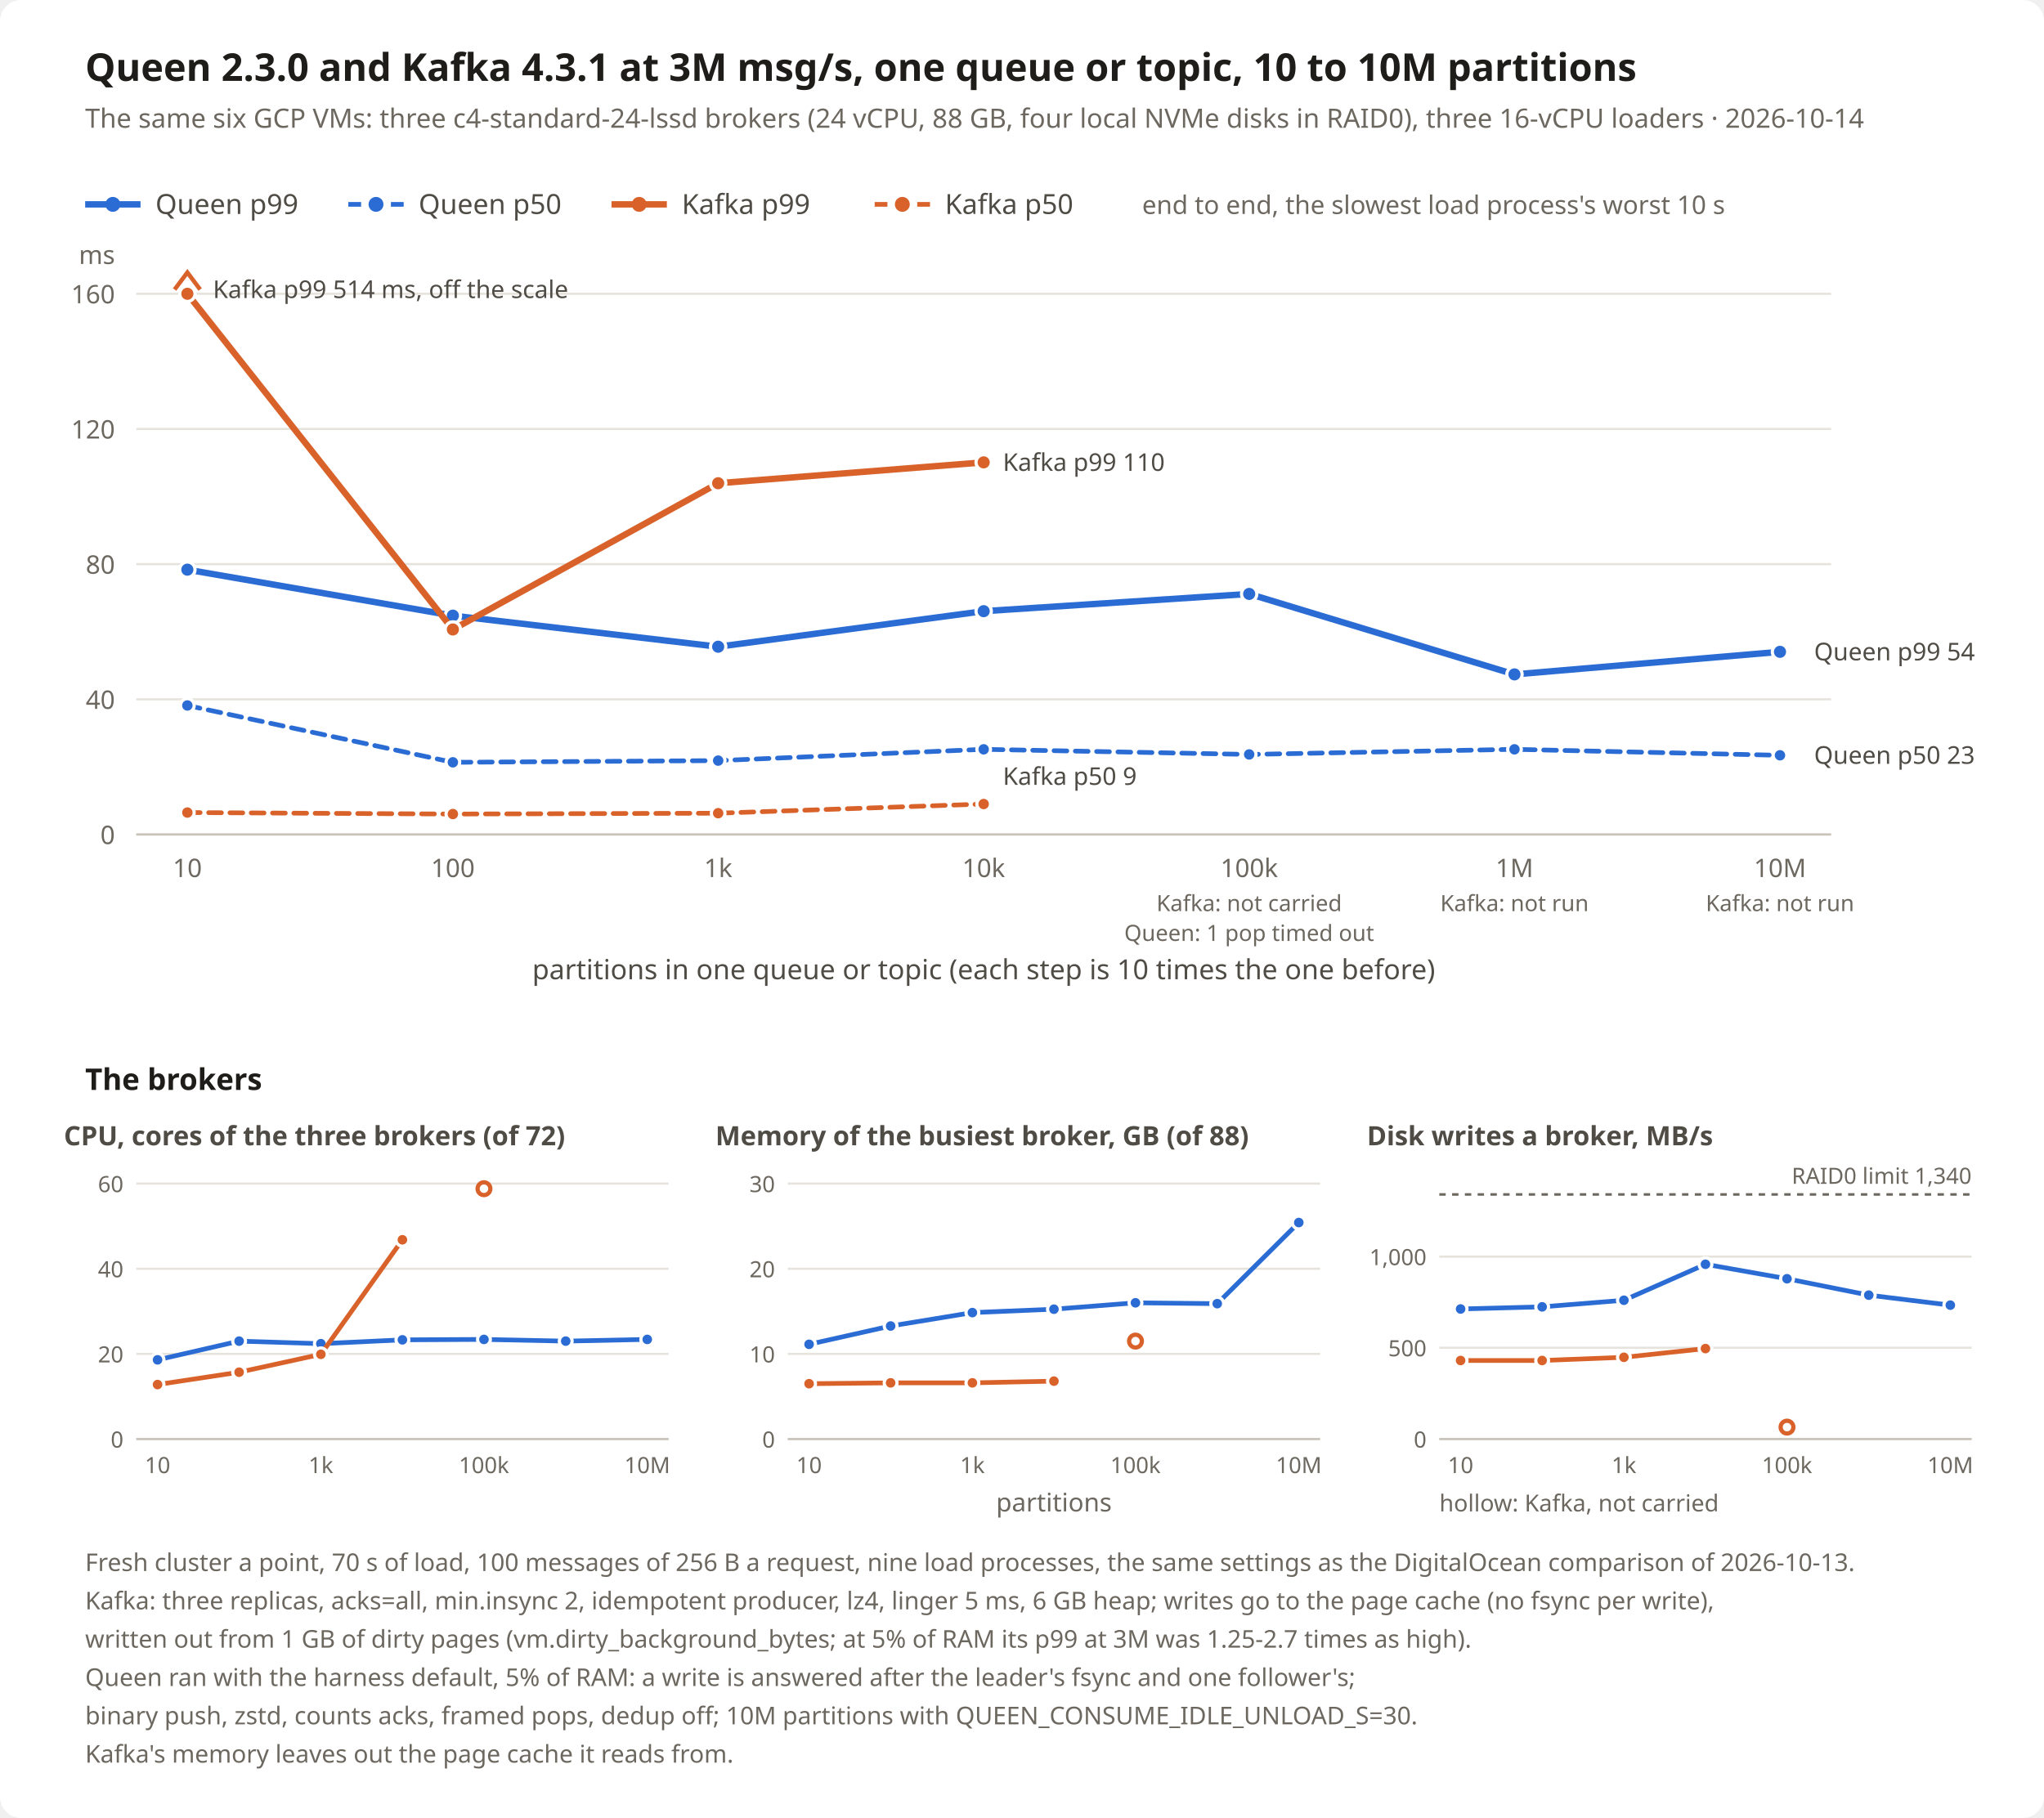
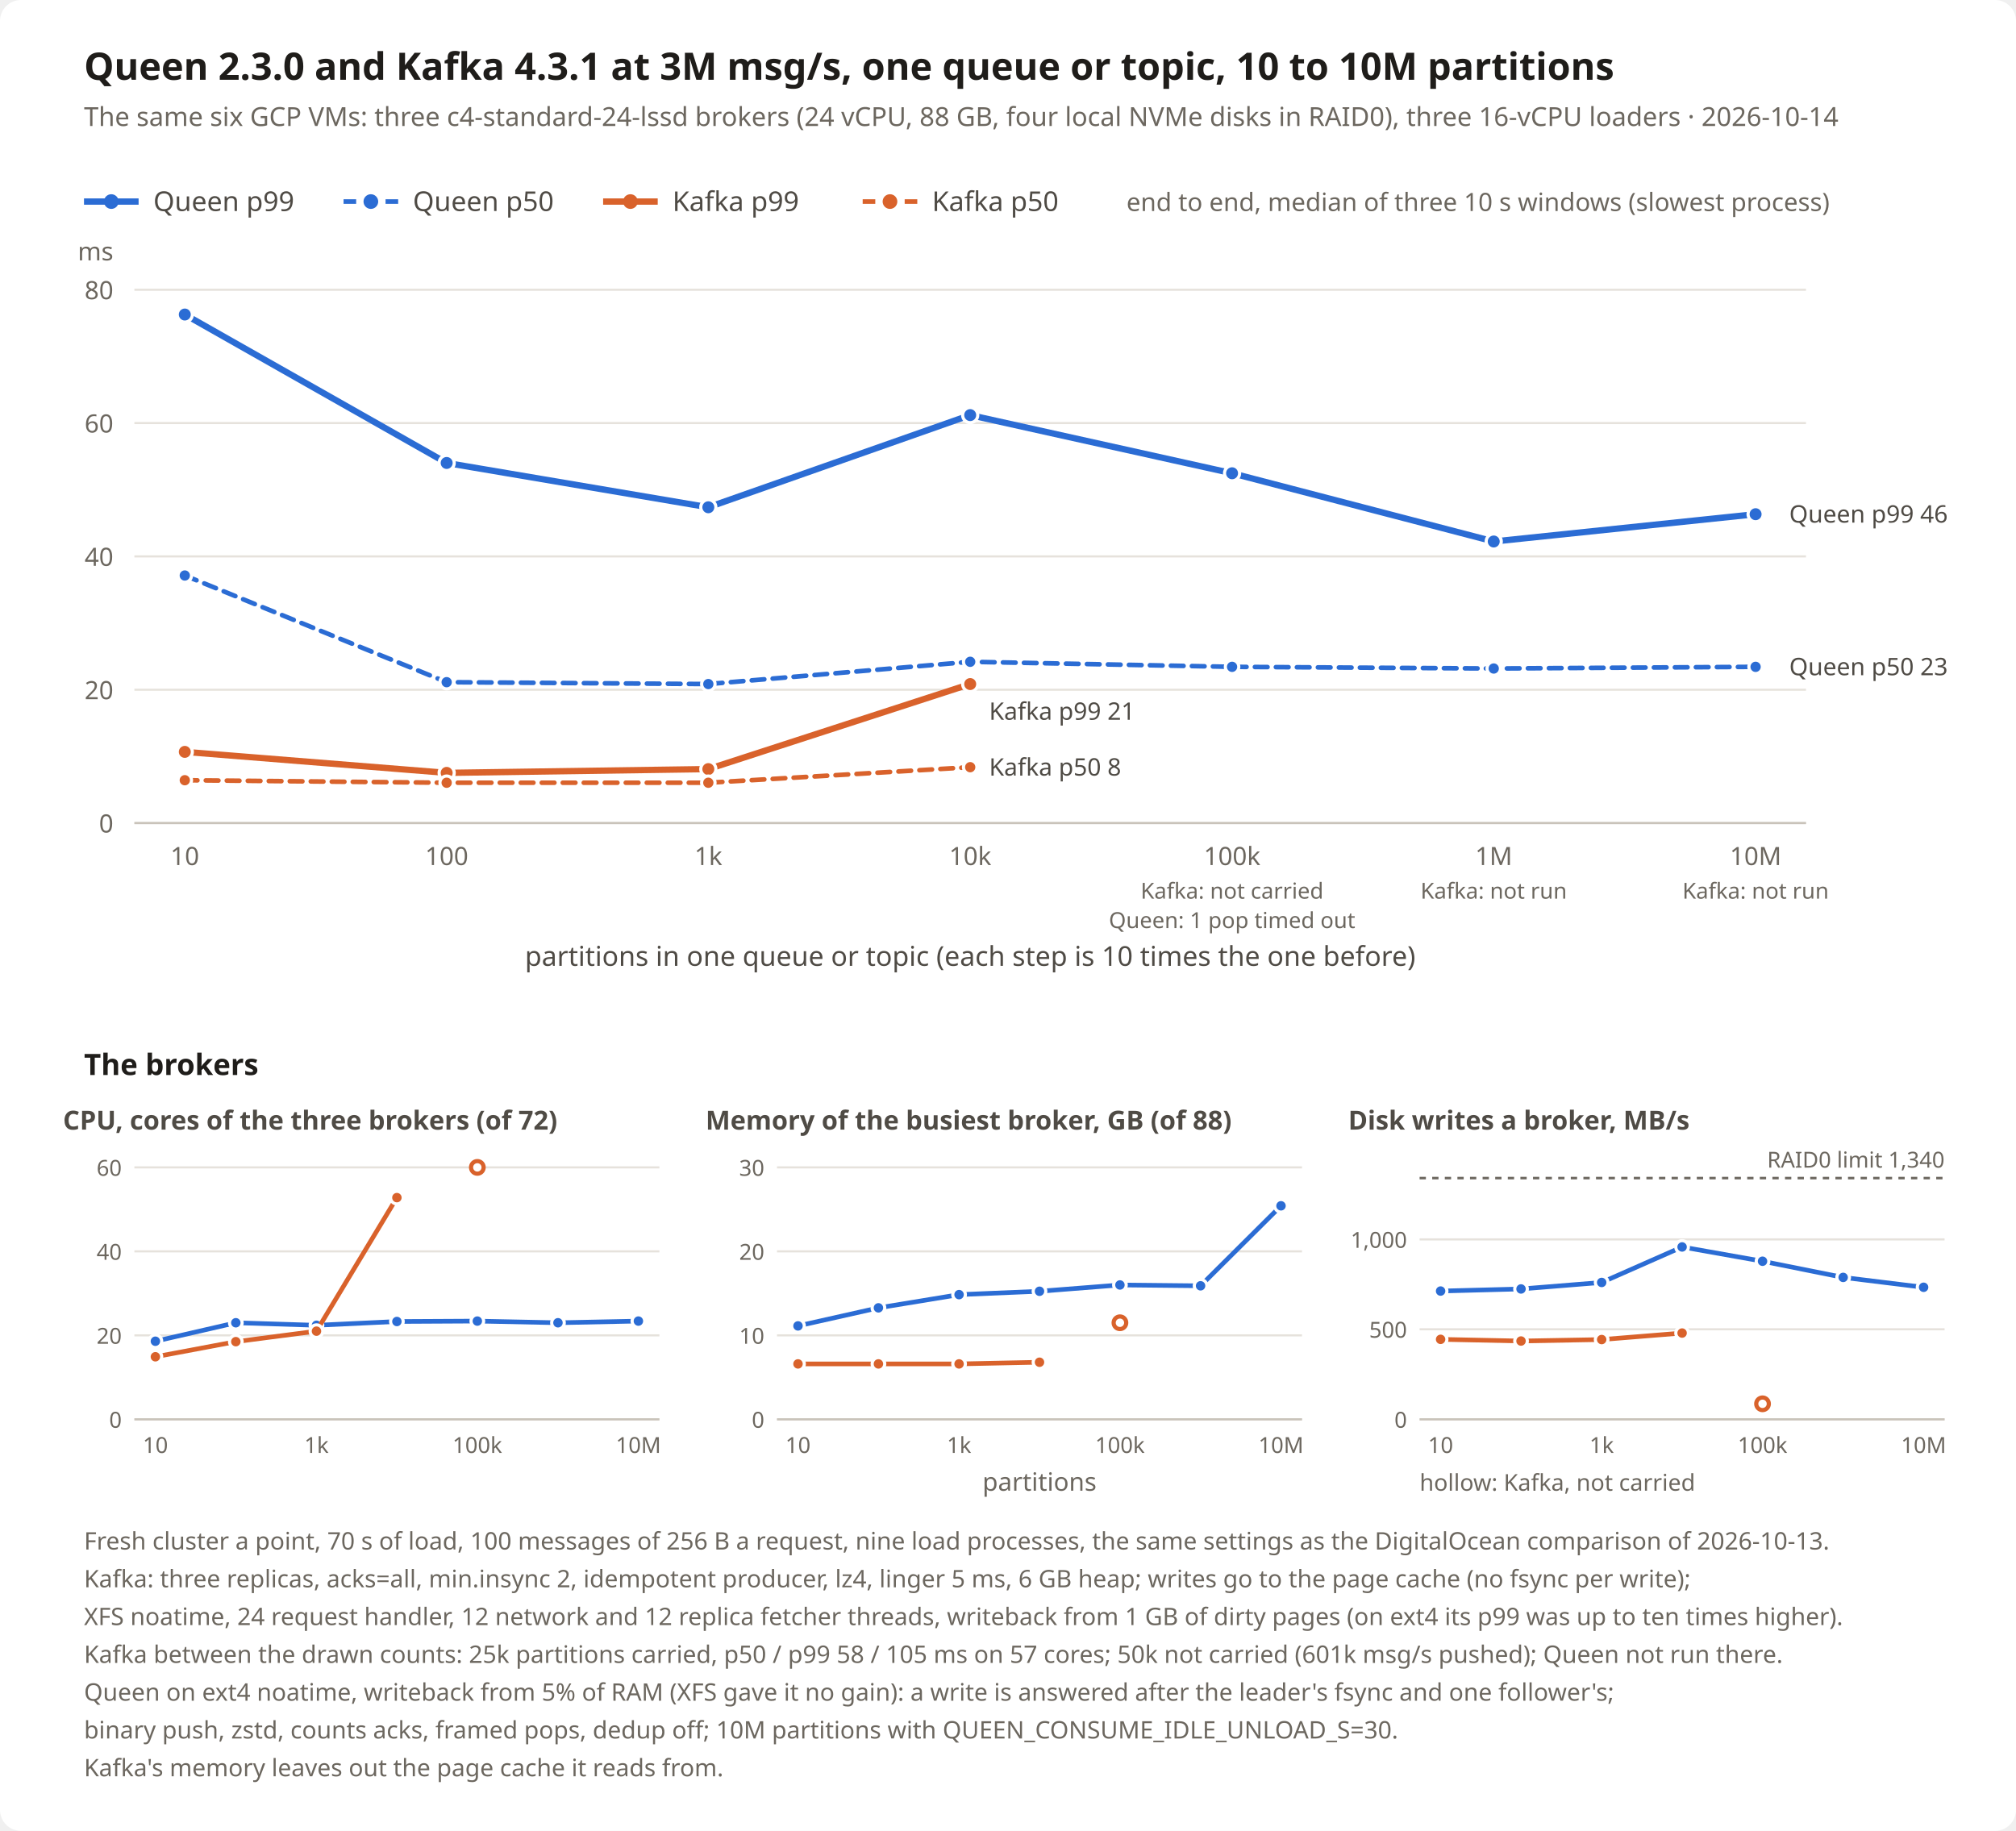
- <svg xmlns="http://www.w3.org/2000/svg" viewBox="0 0 960 854" width="960" height="854" role="img" aria-label="Queen and Kafka at 3 million messages a second from 10 to 10 million partitions: end to end latency, broker CPU, memory and disk writes">
+ <svg xmlns="http://www.w3.org/2000/svg" viewBox="0 0 960 872" width="960" height="872" role="img" aria-label="Queen and Kafka at 3 million messages a second from 10 to 10 million partitions: end to end latency, broker CPU, memory and disk writes">
  <style>text{font-family:-apple-system,BlinkMacSystemFont,'Segoe UI','Noto Sans',Helvetica,Arial,sans-serif;font-variant-numeric:tabular-nums}</style>
-   <rect width="960" height="854" rx="10" fill="#ffffff" />
+   <rect width="960" height="872" rx="10" fill="#ffffff" />
  <text x="40.0" y="38.0" font-size="18" font-weight="600" fill="#1f1d1a" text-anchor="start">Queen 2.3.0 and Kafka 4.3.1 at 3M msg/s, one queue or topic, 10 to 10M partitions</text>
  <text x="40.0" y="60.0" font-size="12.5" font-weight="400" fill="#6c675f" text-anchor="start">The same six GCP VMs: three c4-standard-24-lssd brokers (24 vCPU, 88 GB, four local NVMe disks in RAID0), three 16-vCPU loaders · 2026-10-14</text>
  <line x1="40" y1="96" x2="66" y2="96" stroke="#2b6cd4" stroke-width="3.0" />
  <circle cx="53" cy="96" r="3.5" fill="#2b6cd4" />
  <text x="73.0" y="100.5" font-size="13" font-weight="400" fill="#4f4b45" text-anchor="start">Queen p99</text>
  <line x1="163.6" y1="96" x2="189.6" y2="96" stroke="#2b6cd4" stroke-width="2.2" stroke-dasharray="6 4" />
  <circle cx="176.6" cy="96" r="3.5" fill="#2b6cd4" />
  <text x="196.6" y="100.5" font-size="13" font-weight="400" fill="#4f4b45" text-anchor="start">Queen p50</text>
  <line x1="287.2" y1="96" x2="313.2" y2="96" stroke="#d9622b" stroke-width="3.0" />
  <circle cx="300.2" cy="96" r="3.5" fill="#d9622b" />
  <text x="320.2" y="100.5" font-size="13" font-weight="400" fill="#4f4b45" text-anchor="start">Kafka p99</text>
  <line x1="410.8" y1="96" x2="436.8" y2="96" stroke="#d9622b" stroke-width="2.2" stroke-dasharray="6 4" />
  <circle cx="423.8" cy="96" r="3.5" fill="#d9622b" />
  <text x="443.8" y="100.5" font-size="13" font-weight="400" fill="#4f4b45" text-anchor="start">Kafka p50</text>
-   <text x="536.4" y="100.5" font-size="12" font-weight="400" fill="#6c675f" text-anchor="start">end to end, the slowest load process's worst 10 s</text>
+   <text x="536.4" y="100.5" font-size="12" font-weight="400" fill="#6c675f" text-anchor="start">end to end, median of three 10 s windows (slowest process)</text>
  <line x1="64" y1="392.0" x2="860" y2="392.0" stroke="#e6e2dc" stroke-width="1" />
  <text x="54.0" y="396.5" font-size="12" font-weight="400" fill="#6c675f" text-anchor="end">0</text>
  <line x1="64" y1="328.5" x2="860" y2="328.5" stroke="#e6e2dc" stroke-width="1" />
-   <text x="54.0" y="333.0" font-size="12" font-weight="400" fill="#6c675f" text-anchor="end">40</text>
+   <text x="54.0" y="333.0" font-size="12" font-weight="400" fill="#6c675f" text-anchor="end">20</text>
  <line x1="64" y1="265.0" x2="860" y2="265.0" stroke="#e6e2dc" stroke-width="1" />
-   <text x="54.0" y="269.5" font-size="12" font-weight="400" fill="#6c675f" text-anchor="end">80</text>
+   <text x="54.0" y="269.5" font-size="12" font-weight="400" fill="#6c675f" text-anchor="end">40</text>
  <line x1="64" y1="201.5" x2="860" y2="201.5" stroke="#e6e2dc" stroke-width="1" />
-   <text x="54.0" y="206.0" font-size="12" font-weight="400" fill="#6c675f" text-anchor="end">120</text>
+   <text x="54.0" y="206.0" font-size="12" font-weight="400" fill="#6c675f" text-anchor="end">60</text>
  <line x1="64" y1="138.0" x2="860" y2="138.0" stroke="#e6e2dc" stroke-width="1" />
-   <text x="54.0" y="142.5" font-size="12" font-weight="400" fill="#6c675f" text-anchor="end">160</text>
+   <text x="54.0" y="142.5" font-size="12" font-weight="400" fill="#6c675f" text-anchor="end">80</text>
  <text x="54.0" y="124.0" font-size="12" font-weight="400" fill="#6c675f" text-anchor="end">ms</text>
  <line x1="64" y1="392" x2="860" y2="392" stroke="#c9c3ba" stroke-width="1" />
  <text x="88.0" y="412.0" font-size="12" font-weight="400" fill="#6c675f" text-anchor="middle">10</text>
  <text x="212.7" y="412.0" font-size="12" font-weight="400" fill="#6c675f" text-anchor="middle">100</text>
  <text x="337.3" y="412.0" font-size="12" font-weight="400" fill="#6c675f" text-anchor="middle">1k</text>
  <text x="462.0" y="412.0" font-size="12" font-weight="400" fill="#6c675f" text-anchor="middle">10k</text>
  <text x="586.7" y="412.0" font-size="12" font-weight="400" fill="#6c675f" text-anchor="middle">100k</text>
  <text x="586.7" y="428.0" font-size="10.5" font-weight="400" fill="#6c675f" text-anchor="middle">Kafka: not carried</text>
  <text x="586.7" y="442.0" font-size="10.5" font-weight="400" fill="#6c675f" text-anchor="middle">Queen: 1 pop timed out</text>
  <text x="711.3" y="412.0" font-size="12" font-weight="400" fill="#6c675f" text-anchor="middle">1M</text>
  <text x="711.3" y="428.0" font-size="10.5" font-weight="400" fill="#6c675f" text-anchor="middle">Kafka: not run</text>
  <text x="836.0" y="412.0" font-size="12" font-weight="400" fill="#6c675f" text-anchor="middle">10M</text>
  <text x="836.0" y="428.0" font-size="10.5" font-weight="400" fill="#6c675f" text-anchor="middle">Kafka: not run</text>
  <text x="462.0" y="460.0" font-size="13" font-weight="400" fill="#4f4b45" text-anchor="middle">partitions in one queue or topic (each step is 10 times the one before)</text>
-   <path d="M88.0,267.6 L212.7,289.2 L337.3,303.8 L462.0,287.1 L586.7,279.0 L711.3,316.8 L836.0,306.2" fill="none" stroke="#2b6cd4" stroke-width="3.0" stroke-linejoin="round" stroke-linecap="round" />
-   <g>
-     <circle cx="88.0" cy="267.6" r="12" fill="transparent" />
-     <circle cx="88.0" cy="267.6" r="3.6" fill="#2b6cd4" stroke="#ffffff" stroke-width="1.5" />
-   </g>
-   <g>
-     <circle cx="212.7" cy="289.2" r="12" fill="transparent" />
-     <circle cx="212.7" cy="289.2" r="3.6" fill="#2b6cd4" stroke="#ffffff" stroke-width="1.5" />
-   </g>
-   <g>
-     <circle cx="337.3" cy="303.8" r="12" fill="transparent" />
-     <circle cx="337.3" cy="303.8" r="3.6" fill="#2b6cd4" stroke="#ffffff" stroke-width="1.5" />
-   </g>
-   <g>
-     <circle cx="462.0" cy="287.1" r="12" fill="transparent" />
-     <circle cx="462.0" cy="287.1" r="3.6" fill="#2b6cd4" stroke="#ffffff" stroke-width="1.5" />
-   </g>
-   <g>
-     <circle cx="586.7" cy="279.0" r="12" fill="transparent" />
-     <circle cx="586.7" cy="279.0" r="3.6" fill="#2b6cd4" stroke="#ffffff" stroke-width="1.5" />
-   </g>
-   <g>
-     <circle cx="711.3" cy="316.8" r="12" fill="transparent" />
-     <circle cx="711.3" cy="316.8" r="3.6" fill="#2b6cd4" stroke="#ffffff" stroke-width="1.5" />
-   </g>
-   <g>
-     <circle cx="836.0" cy="306.2" r="12" fill="transparent" />
-     <circle cx="836.0" cy="306.2" r="3.6" fill="#2b6cd4" stroke="#ffffff" stroke-width="1.5" />
-   </g>
-   <path d="M88.0,331.4 L212.7,358.1 L337.3,357.3 L462.0,352.0 L586.7,354.4 L711.3,352.0 L836.0,354.8" fill="none" stroke="#2b6cd4" stroke-width="2.2" stroke-linejoin="round" stroke-linecap="round" stroke-dasharray="6 4" />
-   <g>
-     <circle cx="88.0" cy="331.4" r="12" fill="transparent" />
-     <circle cx="88.0" cy="331.4" r="3.2" fill="#2b6cd4" stroke="#ffffff" stroke-width="1.5" />
-   </g>
-   <g>
-     <circle cx="212.7" cy="358.1" r="12" fill="transparent" />
-     <circle cx="212.7" cy="358.1" r="3.2" fill="#2b6cd4" stroke="#ffffff" stroke-width="1.5" />
-   </g>
-   <g>
-     <circle cx="337.3" cy="357.3" r="12" fill="transparent" />
-     <circle cx="337.3" cy="357.3" r="3.2" fill="#2b6cd4" stroke="#ffffff" stroke-width="1.5" />
-   </g>
-   <g>
-     <circle cx="462.0" cy="352.0" r="12" fill="transparent" />
-     <circle cx="462.0" cy="352.0" r="3.2" fill="#2b6cd4" stroke="#ffffff" stroke-width="1.5" />
-   </g>
-   <g>
-     <circle cx="586.7" cy="354.4" r="12" fill="transparent" />
-     <circle cx="586.7" cy="354.4" r="3.2" fill="#2b6cd4" stroke="#ffffff" stroke-width="1.5" />
-   </g>
-   <g>
-     <circle cx="711.3" cy="352.0" r="12" fill="transparent" />
-     <circle cx="711.3" cy="352.0" r="3.2" fill="#2b6cd4" stroke="#ffffff" stroke-width="1.5" />
-   </g>
-   <g>
-     <circle cx="836.0" cy="354.8" r="12" fill="transparent" />
-     <circle cx="836.0" cy="354.8" r="3.2" fill="#2b6cd4" stroke="#ffffff" stroke-width="1.5" />
-   </g>
-   <path d="M88.0,138.0 L212.7,295.7 L337.3,227.0 L462.0,217.2" fill="none" stroke="#d9622b" stroke-width="3.0" stroke-linejoin="round" stroke-linecap="round" />
-   <g>
-     <circle cx="88.0" cy="138.0" r="12" fill="transparent" />
-     <circle cx="88.0" cy="138.0" r="3.6" fill="#d9622b" stroke="#ffffff" stroke-width="1.5" />
-   </g>
-   <path d="M82.0,136.0 L88.0,128.0 L94.0,136.0" fill="none" stroke="#d9622b" stroke-width="2" />
-   <text x="100.0" y="140.0" font-size="11.5" font-weight="400" fill="#4f4b45" text-anchor="start">Kafka p99 514 ms, off the scale</text>
-   <g>
-     <circle cx="212.7" cy="295.7" r="12" fill="transparent" />
-     <circle cx="212.7" cy="295.7" r="3.6" fill="#d9622b" stroke="#ffffff" stroke-width="1.5" />
-   </g>
-   <g>
-     <circle cx="337.3" cy="227.0" r="12" fill="transparent" />
-     <circle cx="337.3" cy="227.0" r="3.6" fill="#d9622b" stroke="#ffffff" stroke-width="1.5" />
-   </g>
-   <g>
-     <circle cx="462.0" cy="217.2" r="12" fill="transparent" />
-     <circle cx="462.0" cy="217.2" r="3.6" fill="#d9622b" stroke="#ffffff" stroke-width="1.5" />
-   </g>
-   <text x="471.0" y="221.2" font-size="11.5" font-weight="400" fill="#4f4b45" text-anchor="start">Kafka p99 110</text>
-   <path d="M88.0,381.7 L212.7,382.4 L337.3,382.0 L462.0,377.7" fill="none" stroke="#d9622b" stroke-width="2.2" stroke-linejoin="round" stroke-linecap="round" stroke-dasharray="6 4" />
-   <g>
-     <circle cx="88.0" cy="381.7" r="12" fill="transparent" />
-     <circle cx="88.0" cy="381.7" r="3.2" fill="#d9622b" stroke="#ffffff" stroke-width="1.5" />
-   </g>
-   <g>
-     <circle cx="212.7" cy="382.4" r="12" fill="transparent" />
-     <circle cx="212.7" cy="382.4" r="3.2" fill="#d9622b" stroke="#ffffff" stroke-width="1.5" />
-   </g>
-   <g>
-     <circle cx="337.3" cy="382.0" r="12" fill="transparent" />
-     <circle cx="337.3" cy="382.0" r="3.2" fill="#d9622b" stroke="#ffffff" stroke-width="1.5" />
-   </g>
-   <g>
-     <circle cx="462.0" cy="377.7" r="12" fill="transparent" />
-     <circle cx="462.0" cy="377.7" r="3.2" fill="#d9622b" stroke="#ffffff" stroke-width="1.5" />
-   </g>
-   <text x="471.0" y="368.7" font-size="11.5" font-weight="400" fill="#4f4b45" text-anchor="start">Kafka p50 9</text>
-   <text x="852.0" y="310.2" font-size="11.5" font-weight="400" fill="#4f4b45" text-anchor="start">Queen p99 54</text>
-   <text x="852.0" y="358.8" font-size="11.5" font-weight="400" fill="#4f4b45" text-anchor="start">Queen p50 23</text>
+   <path d="M88.0,149.8 L212.7,220.5 L337.3,241.6 L462.0,197.7 L586.7,225.4 L711.3,257.9 L836.0,244.9" fill="none" stroke="#2b6cd4" stroke-width="3.0" stroke-linejoin="round" stroke-linecap="round" />
+   <g>
+     <circle cx="88.0" cy="149.8" r="12" fill="transparent" />
+     <circle cx="88.0" cy="149.8" r="3.6" fill="#2b6cd4" stroke="#ffffff" stroke-width="1.5" />
+   </g>
+   <g>
+     <circle cx="212.7" cy="220.5" r="12" fill="transparent" />
+     <circle cx="212.7" cy="220.5" r="3.6" fill="#2b6cd4" stroke="#ffffff" stroke-width="1.5" />
+   </g>
+   <g>
+     <circle cx="337.3" cy="241.6" r="12" fill="transparent" />
+     <circle cx="337.3" cy="241.6" r="3.6" fill="#2b6cd4" stroke="#ffffff" stroke-width="1.5" />
+   </g>
+   <g>
+     <circle cx="462.0" cy="197.7" r="12" fill="transparent" />
+     <circle cx="462.0" cy="197.7" r="3.6" fill="#2b6cd4" stroke="#ffffff" stroke-width="1.5" />
+   </g>
+   <g>
+     <circle cx="586.7" cy="225.4" r="12" fill="transparent" />
+     <circle cx="586.7" cy="225.4" r="3.6" fill="#2b6cd4" stroke="#ffffff" stroke-width="1.5" />
+   </g>
+   <g>
+     <circle cx="711.3" cy="257.9" r="12" fill="transparent" />
+     <circle cx="711.3" cy="257.9" r="3.6" fill="#2b6cd4" stroke="#ffffff" stroke-width="1.5" />
+   </g>
+   <g>
+     <circle cx="836.0" cy="244.9" r="12" fill="transparent" />
+     <circle cx="836.0" cy="244.9" r="3.6" fill="#2b6cd4" stroke="#ffffff" stroke-width="1.5" />
+   </g>
+   <path d="M88.0,274.1 L212.7,324.9 L337.3,325.8 L462.0,315.2 L586.7,317.6 L711.3,318.4 L836.0,317.6" fill="none" stroke="#2b6cd4" stroke-width="2.2" stroke-linejoin="round" stroke-linecap="round" stroke-dasharray="6 4" />
+   <g>
+     <circle cx="88.0" cy="274.1" r="12" fill="transparent" />
+     <circle cx="88.0" cy="274.1" r="3.2" fill="#2b6cd4" stroke="#ffffff" stroke-width="1.5" />
+   </g>
+   <g>
+     <circle cx="212.7" cy="324.9" r="12" fill="transparent" />
+     <circle cx="212.7" cy="324.9" r="3.2" fill="#2b6cd4" stroke="#ffffff" stroke-width="1.5" />
+   </g>
+   <g>
+     <circle cx="337.3" cy="325.8" r="12" fill="transparent" />
+     <circle cx="337.3" cy="325.8" r="3.2" fill="#2b6cd4" stroke="#ffffff" stroke-width="1.5" />
+   </g>
+   <g>
+     <circle cx="462.0" cy="315.2" r="12" fill="transparent" />
+     <circle cx="462.0" cy="315.2" r="3.2" fill="#2b6cd4" stroke="#ffffff" stroke-width="1.5" />
+   </g>
+   <g>
+     <circle cx="586.7" cy="317.6" r="12" fill="transparent" />
+     <circle cx="586.7" cy="317.6" r="3.2" fill="#2b6cd4" stroke="#ffffff" stroke-width="1.5" />
+   </g>
+   <g>
+     <circle cx="711.3" cy="318.4" r="12" fill="transparent" />
+     <circle cx="711.3" cy="318.4" r="3.2" fill="#2b6cd4" stroke="#ffffff" stroke-width="1.5" />
+   </g>
+   <g>
+     <circle cx="836.0" cy="317.6" r="12" fill="transparent" />
+     <circle cx="836.0" cy="317.6" r="3.2" fill="#2b6cd4" stroke="#ffffff" stroke-width="1.5" />
+   </g>
+   <path d="M88.0,358.1 L212.7,368.1 L337.3,366.3 L462.0,325.8" fill="none" stroke="#d9622b" stroke-width="3.0" stroke-linejoin="round" stroke-linecap="round" />
+   <g>
+     <circle cx="88.0" cy="358.1" r="12" fill="transparent" />
+     <circle cx="88.0" cy="358.1" r="3.6" fill="#d9622b" stroke="#ffffff" stroke-width="1.5" />
+   </g>
+   <g>
+     <circle cx="212.7" cy="368.1" r="12" fill="transparent" />
+     <circle cx="212.7" cy="368.1" r="3.6" fill="#d9622b" stroke="#ffffff" stroke-width="1.5" />
+   </g>
+   <g>
+     <circle cx="337.3" cy="366.3" r="12" fill="transparent" />
+     <circle cx="337.3" cy="366.3" r="3.6" fill="#d9622b" stroke="#ffffff" stroke-width="1.5" />
+   </g>
+   <g>
+     <circle cx="462.0" cy="325.8" r="12" fill="transparent" />
+     <circle cx="462.0" cy="325.8" r="3.6" fill="#d9622b" stroke="#ffffff" stroke-width="1.5" />
+   </g>
+   <path d="M88.0,371.6 L212.7,372.8 L337.3,372.8 L462.0,365.4" fill="none" stroke="#d9622b" stroke-width="2.2" stroke-linejoin="round" stroke-linecap="round" stroke-dasharray="6 4" />
+   <g>
+     <circle cx="88.0" cy="371.6" r="12" fill="transparent" />
+     <circle cx="88.0" cy="371.6" r="3.2" fill="#d9622b" stroke="#ffffff" stroke-width="1.5" />
+   </g>
+   <g>
+     <circle cx="212.7" cy="372.8" r="12" fill="transparent" />
+     <circle cx="212.7" cy="372.8" r="3.2" fill="#d9622b" stroke="#ffffff" stroke-width="1.5" />
+   </g>
+   <g>
+     <circle cx="337.3" cy="372.8" r="12" fill="transparent" />
+     <circle cx="337.3" cy="372.8" r="3.2" fill="#d9622b" stroke="#ffffff" stroke-width="1.5" />
+   </g>
+   <g>
+     <circle cx="462.0" cy="365.4" r="12" fill="transparent" />
+     <circle cx="462.0" cy="365.4" r="3.2" fill="#d9622b" stroke="#ffffff" stroke-width="1.5" />
+   </g>
+   <text x="471.0" y="342.8" font-size="11.5" font-weight="400" fill="#4f4b45" text-anchor="start">Kafka p99 21</text>
+   <text x="471.0" y="369.4" font-size="11.5" font-weight="400" fill="#4f4b45" text-anchor="start">Kafka p50 8</text>
+   <text x="852.0" y="248.9" font-size="11.5" font-weight="400" fill="#4f4b45" text-anchor="start">Queen p99 46</text>
+   <text x="852.0" y="321.6" font-size="11.5" font-weight="400" fill="#4f4b45" text-anchor="start">Queen p50 23</text>
  <text x="40.0" y="512.0" font-size="14" font-weight="600" fill="#1f1d1a" text-anchor="start">The brokers</text>
  <text x="30.0" y="538.0" font-size="12.5" font-weight="600" fill="#4f4b45" text-anchor="start">CPU, cores of the three brokers (of 72)</text>
  <line x1="64" y1="676.0" x2="314" y2="676.0" stroke="#e6e2dc" stroke-width="1" />
  <text x="58.0" y="680.0" font-size="10.5" font-weight="400" fill="#6c675f" text-anchor="end">0</text>
  <line x1="64" y1="636.0" x2="314" y2="636.0" stroke="#e6e2dc" stroke-width="1" />
  <text x="58.0" y="640.0" font-size="10.5" font-weight="400" fill="#6c675f" text-anchor="end">20</text>
  <line x1="64" y1="596.0" x2="314" y2="596.0" stroke="#e6e2dc" stroke-width="1" />
  <text x="58.0" y="600.0" font-size="10.5" font-weight="400" fill="#6c675f" text-anchor="end">40</text>
  <line x1="64" y1="556.0" x2="314" y2="556.0" stroke="#e6e2dc" stroke-width="1" />
  <text x="58.0" y="560.0" font-size="10.5" font-weight="400" fill="#6c675f" text-anchor="end">60</text>
  <line x1="64" y1="676" x2="314" y2="676" stroke="#c9c3ba" stroke-width="1" />
  <text x="74.0" y="692.0" font-size="10.5" font-weight="400" fill="#6c675f" text-anchor="middle">10</text>
  <text x="150.7" y="692.0" font-size="10.5" font-weight="400" fill="#6c675f" text-anchor="middle">1k</text>
  <text x="227.3" y="692.0" font-size="10.5" font-weight="400" fill="#6c675f" text-anchor="middle">100k</text>
  <text x="304.0" y="692.0" font-size="10.5" font-weight="400" fill="#6c675f" text-anchor="middle">10M</text>
  <path d="M74.0,638.8 L112.3,630.0 L150.7,631.2 L189.0,629.4 L227.3,629.2 L265.7,630.0 L304.0,629.2" fill="none" stroke="#2b6cd4" stroke-width="2.2" stroke-linejoin="round" stroke-linecap="round" />
  <g>
    <circle cx="74.0" cy="638.8" r="12" fill="transparent" />
    <circle cx="74.0" cy="638.8" r="3.0" fill="#2b6cd4" stroke="#ffffff" stroke-width="1.5" />
  </g>
  <g>
    <circle cx="112.3" cy="630.0" r="12" fill="transparent" />
    <circle cx="112.3" cy="630.0" r="3.0" fill="#2b6cd4" stroke="#ffffff" stroke-width="1.5" />
  </g>
  <g>
    <circle cx="150.7" cy="631.2" r="12" fill="transparent" />
    <circle cx="150.7" cy="631.2" r="3.0" fill="#2b6cd4" stroke="#ffffff" stroke-width="1.5" />
  </g>
  <g>
    <circle cx="189.0" cy="629.4" r="12" fill="transparent" />
    <circle cx="189.0" cy="629.4" r="3.0" fill="#2b6cd4" stroke="#ffffff" stroke-width="1.5" />
  </g>
  <g>
    <circle cx="227.3" cy="629.2" r="12" fill="transparent" />
    <circle cx="227.3" cy="629.2" r="3.0" fill="#2b6cd4" stroke="#ffffff" stroke-width="1.5" />
  </g>
  <g>
    <circle cx="265.7" cy="630.0" r="12" fill="transparent" />
    <circle cx="265.7" cy="630.0" r="3.0" fill="#2b6cd4" stroke="#ffffff" stroke-width="1.5" />
  </g>
  <g>
    <circle cx="304.0" cy="629.2" r="12" fill="transparent" />
    <circle cx="304.0" cy="629.2" r="3.0" fill="#2b6cd4" stroke="#ffffff" stroke-width="1.5" />
  </g>
-   <path d="M74.0,650.4 L112.3,644.6 L150.7,636.2 L189.0,582.4" fill="none" stroke="#d9622b" stroke-width="2.2" stroke-linejoin="round" stroke-linecap="round" />
-   <g>
-     <circle cx="74.0" cy="650.4" r="12" fill="transparent" />
-     <circle cx="74.0" cy="650.4" r="3.0" fill="#d9622b" stroke="#ffffff" stroke-width="1.5" />
-   </g>
-   <g>
-     <circle cx="112.3" cy="644.6" r="12" fill="transparent" />
-     <circle cx="112.3" cy="644.6" r="3.0" fill="#d9622b" stroke="#ffffff" stroke-width="1.5" />
-   </g>
-   <g>
-     <circle cx="150.7" cy="636.2" r="12" fill="transparent" />
-     <circle cx="150.7" cy="636.2" r="3.0" fill="#d9622b" stroke="#ffffff" stroke-width="1.5" />
-   </g>
-   <g>
-     <circle cx="189.0" cy="582.4" r="12" fill="transparent" />
-     <circle cx="189.0" cy="582.4" r="3.0" fill="#d9622b" stroke="#ffffff" stroke-width="1.5" />
-   </g>
-   <g>
-     <circle cx="227.3" cy="558.4" r="12" fill="transparent" />
-     <circle cx="227.3" cy="558.4" r="3.0" fill="#ffffff" stroke="#d9622b" stroke-width="2" />
+   <path d="M74.0,646.2 L112.3,639.0 L150.7,634.0 L189.0,570.4" fill="none" stroke="#d9622b" stroke-width="2.2" stroke-linejoin="round" stroke-linecap="round" />
+   <g>
+     <circle cx="74.0" cy="646.2" r="12" fill="transparent" />
+     <circle cx="74.0" cy="646.2" r="3.0" fill="#d9622b" stroke="#ffffff" stroke-width="1.5" />
+   </g>
+   <g>
+     <circle cx="112.3" cy="639.0" r="12" fill="transparent" />
+     <circle cx="112.3" cy="639.0" r="3.0" fill="#d9622b" stroke="#ffffff" stroke-width="1.5" />
+   </g>
+   <g>
+     <circle cx="150.7" cy="634.0" r="12" fill="transparent" />
+     <circle cx="150.7" cy="634.0" r="3.0" fill="#d9622b" stroke="#ffffff" stroke-width="1.5" />
+   </g>
+   <g>
+     <circle cx="189.0" cy="570.4" r="12" fill="transparent" />
+     <circle cx="189.0" cy="570.4" r="3.0" fill="#d9622b" stroke="#ffffff" stroke-width="1.5" />
+   </g>
+   <g>
+     <circle cx="227.3" cy="556.0" r="12" fill="transparent" />
+     <circle cx="227.3" cy="556.0" r="3.0" fill="#ffffff" stroke="#d9622b" stroke-width="2" />
  </g>
  <text x="336.0" y="538.0" font-size="12.5" font-weight="600" fill="#4f4b45" text-anchor="start">Memory of the busiest broker, GB (of 88)</text>
  <line x1="370" y1="676.0" x2="620" y2="676.0" stroke="#e6e2dc" stroke-width="1" />
  <text x="364.0" y="680.0" font-size="10.5" font-weight="400" fill="#6c675f" text-anchor="end">0</text>
  <line x1="370" y1="636.0" x2="620" y2="636.0" stroke="#e6e2dc" stroke-width="1" />
  <text x="364.0" y="640.0" font-size="10.5" font-weight="400" fill="#6c675f" text-anchor="end">10</text>
  <line x1="370" y1="596.0" x2="620" y2="596.0" stroke="#e6e2dc" stroke-width="1" />
  <text x="364.0" y="600.0" font-size="10.5" font-weight="400" fill="#6c675f" text-anchor="end">20</text>
  <line x1="370" y1="556.0" x2="620" y2="556.0" stroke="#e6e2dc" stroke-width="1" />
  <text x="364.0" y="560.0" font-size="10.5" font-weight="400" fill="#6c675f" text-anchor="end">30</text>
  <line x1="370" y1="676" x2="620" y2="676" stroke="#c9c3ba" stroke-width="1" />
  <text x="380.0" y="692.0" font-size="10.5" font-weight="400" fill="#6c675f" text-anchor="middle">10</text>
  <text x="456.7" y="692.0" font-size="10.5" font-weight="400" fill="#6c675f" text-anchor="middle">1k</text>
  <text x="533.3" y="692.0" font-size="10.5" font-weight="400" fill="#6c675f" text-anchor="middle">100k</text>
  <text x="610.0" y="692.0" font-size="10.5" font-weight="400" fill="#6c675f" text-anchor="middle">10M</text>
  <path d="M380.0,631.5 L418.3,622.9 L456.7,616.6 L495.0,615.0 L533.3,612.0 L571.7,612.4 L610.0,574.3" fill="none" stroke="#2b6cd4" stroke-width="2.2" stroke-linejoin="round" stroke-linecap="round" />
  <g>
    <circle cx="380.0" cy="631.5" r="12" fill="transparent" />
    <circle cx="380.0" cy="631.5" r="3.0" fill="#2b6cd4" stroke="#ffffff" stroke-width="1.5" />
  </g>
  <g>
    <circle cx="418.3" cy="622.9" r="12" fill="transparent" />
    <circle cx="418.3" cy="622.9" r="3.0" fill="#2b6cd4" stroke="#ffffff" stroke-width="1.5" />
  </g>
  <g>
    <circle cx="456.7" cy="616.6" r="12" fill="transparent" />
    <circle cx="456.7" cy="616.6" r="3.0" fill="#2b6cd4" stroke="#ffffff" stroke-width="1.5" />
  </g>
  <g>
    <circle cx="495.0" cy="615.0" r="12" fill="transparent" />
    <circle cx="495.0" cy="615.0" r="3.0" fill="#2b6cd4" stroke="#ffffff" stroke-width="1.5" />
  </g>
  <g>
    <circle cx="533.3" cy="612.0" r="12" fill="transparent" />
    <circle cx="533.3" cy="612.0" r="3.0" fill="#2b6cd4" stroke="#ffffff" stroke-width="1.5" />
  </g>
  <g>
    <circle cx="571.7" cy="612.4" r="12" fill="transparent" />
    <circle cx="571.7" cy="612.4" r="3.0" fill="#2b6cd4" stroke="#ffffff" stroke-width="1.5" />
  </g>
  <g>
    <circle cx="610.0" cy="574.3" r="12" fill="transparent" />
    <circle cx="610.0" cy="574.3" r="3.0" fill="#2b6cd4" stroke="#ffffff" stroke-width="1.5" />
  </g>
-   <path d="M380.0,650.0 L418.3,649.6 L456.7,649.6 L495.0,648.8" fill="none" stroke="#d9622b" stroke-width="2.2" stroke-linejoin="round" stroke-linecap="round" />
-   <g>
-     <circle cx="380.0" cy="650.0" r="12" fill="transparent" />
-     <circle cx="380.0" cy="650.0" r="3.0" fill="#d9622b" stroke="#ffffff" stroke-width="1.5" />
+   <path d="M380.0,649.6 L418.3,649.6 L456.7,649.6 L495.0,648.8" fill="none" stroke="#d9622b" stroke-width="2.2" stroke-linejoin="round" stroke-linecap="round" />
+   <g>
+     <circle cx="380.0" cy="649.6" r="12" fill="transparent" />
+     <circle cx="380.0" cy="649.6" r="3.0" fill="#d9622b" stroke="#ffffff" stroke-width="1.5" />
  </g>
  <g>
    <circle cx="418.3" cy="649.6" r="12" fill="transparent" />
    <circle cx="418.3" cy="649.6" r="3.0" fill="#d9622b" stroke="#ffffff" stroke-width="1.5" />
  </g>
  <g>
    <circle cx="456.7" cy="649.6" r="12" fill="transparent" />
    <circle cx="456.7" cy="649.6" r="3.0" fill="#d9622b" stroke="#ffffff" stroke-width="1.5" />
  </g>
  <g>
    <circle cx="495.0" cy="648.8" r="12" fill="transparent" />
    <circle cx="495.0" cy="648.8" r="3.0" fill="#d9622b" stroke="#ffffff" stroke-width="1.5" />
  </g>
  <g>
    <circle cx="533.3" cy="630.0" r="12" fill="transparent" />
    <circle cx="533.3" cy="630.0" r="3.0" fill="#ffffff" stroke="#d9622b" stroke-width="2" />
  </g>
  <text x="642.0" y="538.0" font-size="12.5" font-weight="600" fill="#4f4b45" text-anchor="start">Disk writes a broker, MB/s</text>
  <line x1="676" y1="676.0" x2="926" y2="676.0" stroke="#e6e2dc" stroke-width="1" />
  <text x="670.0" y="680.0" font-size="10.5" font-weight="400" fill="#6c675f" text-anchor="end">0</text>
  <line x1="676" y1="633.1" x2="926" y2="633.1" stroke="#e6e2dc" stroke-width="1" />
  <text x="670.0" y="637.1" font-size="10.5" font-weight="400" fill="#6c675f" text-anchor="end">500</text>
  <line x1="676" y1="590.3" x2="926" y2="590.3" stroke="#e6e2dc" stroke-width="1" />
  <text x="670.0" y="594.3" font-size="10.5" font-weight="400" fill="#6c675f" text-anchor="end">1,000</text>
  <line x1="676" y1="676" x2="926" y2="676" stroke="#c9c3ba" stroke-width="1" />
  <line x1="676" y1="561.1" x2="926" y2="561.1" stroke="#6c675f" stroke-width="1.2" stroke-dasharray="3 3" />
  <text x="926.0" y="556.1" font-size="10.5" font-weight="400" fill="#6c675f" text-anchor="end">RAID0 limit 1,340</text>
  <text x="686.0" y="692.0" font-size="10.5" font-weight="400" fill="#6c675f" text-anchor="middle">10</text>
  <text x="762.7" y="692.0" font-size="10.5" font-weight="400" fill="#6c675f" text-anchor="middle">1k</text>
  <text x="839.3" y="692.0" font-size="10.5" font-weight="400" fill="#6c675f" text-anchor="middle">100k</text>
  <text x="916.0" y="692.0" font-size="10.5" font-weight="400" fill="#6c675f" text-anchor="middle">10M</text>
  <path d="M686.0,614.9 L724.3,613.9 L762.7,610.8 L801.0,593.9 L839.3,600.7 L877.7,608.4 L916.0,613.1" fill="none" stroke="#2b6cd4" stroke-width="2.2" stroke-linejoin="round" stroke-linecap="round" />
  <g>
    <circle cx="686.0" cy="614.9" r="12" fill="transparent" />
    <circle cx="686.0" cy="614.9" r="3.0" fill="#2b6cd4" stroke="#ffffff" stroke-width="1.5" />
  </g>
  <g>
    <circle cx="724.3" cy="613.9" r="12" fill="transparent" />
    <circle cx="724.3" cy="613.9" r="3.0" fill="#2b6cd4" stroke="#ffffff" stroke-width="1.5" />
  </g>
  <g>
    <circle cx="762.7" cy="610.8" r="12" fill="transparent" />
    <circle cx="762.7" cy="610.8" r="3.0" fill="#2b6cd4" stroke="#ffffff" stroke-width="1.5" />
  </g>
  <g>
    <circle cx="801.0" cy="593.9" r="12" fill="transparent" />
    <circle cx="801.0" cy="593.9" r="3.0" fill="#2b6cd4" stroke="#ffffff" stroke-width="1.5" />
  </g>
  <g>
    <circle cx="839.3" cy="600.7" r="12" fill="transparent" />
    <circle cx="839.3" cy="600.7" r="3.0" fill="#2b6cd4" stroke="#ffffff" stroke-width="1.5" />
  </g>
  <g>
    <circle cx="877.7" cy="608.4" r="12" fill="transparent" />
    <circle cx="877.7" cy="608.4" r="3.0" fill="#2b6cd4" stroke="#ffffff" stroke-width="1.5" />
  </g>
  <g>
    <circle cx="916.0" cy="613.1" r="12" fill="transparent" />
    <circle cx="916.0" cy="613.1" r="3.0" fill="#2b6cd4" stroke="#ffffff" stroke-width="1.5" />
  </g>
-   <path d="M686.0,639.1 L724.3,639.1 L762.7,637.6 L801.0,633.5" fill="none" stroke="#d9622b" stroke-width="2.2" stroke-linejoin="round" stroke-linecap="round" />
-   <g>
-     <circle cx="686.0" cy="639.1" r="12" fill="transparent" />
-     <circle cx="686.0" cy="639.1" r="3.0" fill="#d9622b" stroke="#ffffff" stroke-width="1.5" />
-   </g>
-   <g>
-     <circle cx="724.3" cy="639.1" r="12" fill="transparent" />
-     <circle cx="724.3" cy="639.1" r="3.0" fill="#d9622b" stroke="#ffffff" stroke-width="1.5" />
-   </g>
-   <g>
-     <circle cx="762.7" cy="637.6" r="12" fill="transparent" />
-     <circle cx="762.7" cy="637.6" r="3.0" fill="#d9622b" stroke="#ffffff" stroke-width="1.5" />
-   </g>
-   <g>
-     <circle cx="801.0" cy="633.5" r="12" fill="transparent" />
-     <circle cx="801.0" cy="633.5" r="3.0" fill="#d9622b" stroke="#ffffff" stroke-width="1.5" />
-   </g>
-   <g>
-     <circle cx="839.3" cy="670.4" r="12" fill="transparent" />
-     <circle cx="839.3" cy="670.4" r="3.0" fill="#ffffff" stroke="#d9622b" stroke-width="2" />
+   <path d="M686.0,637.9 L724.3,638.7 L762.7,638.0 L801.0,634.9" fill="none" stroke="#d9622b" stroke-width="2.2" stroke-linejoin="round" stroke-linecap="round" />
+   <g>
+     <circle cx="686.0" cy="637.9" r="12" fill="transparent" />
+     <circle cx="686.0" cy="637.9" r="3.0" fill="#d9622b" stroke="#ffffff" stroke-width="1.5" />
+   </g>
+   <g>
+     <circle cx="724.3" cy="638.7" r="12" fill="transparent" />
+     <circle cx="724.3" cy="638.7" r="3.0" fill="#d9622b" stroke="#ffffff" stroke-width="1.5" />
+   </g>
+   <g>
+     <circle cx="762.7" cy="638.0" r="12" fill="transparent" />
+     <circle cx="762.7" cy="638.0" r="3.0" fill="#d9622b" stroke="#ffffff" stroke-width="1.5" />
+   </g>
+   <g>
+     <circle cx="801.0" cy="634.9" r="12" fill="transparent" />
+     <circle cx="801.0" cy="634.9" r="3.0" fill="#d9622b" stroke="#ffffff" stroke-width="1.5" />
+   </g>
+   <g>
+     <circle cx="839.3" cy="668.6" r="12" fill="transparent" />
+     <circle cx="839.3" cy="668.6" r="3.0" fill="#ffffff" stroke="#d9622b" stroke-width="2" />
  </g>
  <text x="495.0" y="710.0" font-size="12" font-weight="400" fill="#6c675f" text-anchor="middle">partitions</text>
  <text x="676.0" y="710.0" font-size="11" font-weight="400" fill="#6c675f" text-anchor="start">hollow: Kafka, not carried</text>
  <text x="40.0" y="738.0" font-size="11.5" font-weight="400" fill="#6c675f" text-anchor="start">Fresh cluster a point, 70 s of load, 100 messages of 256 B a request, nine load processes, the same settings as the DigitalOcean comparison of 2026-10-13.</text>
-   <text x="40.0" y="756.0" font-size="11.5" font-weight="400" fill="#6c675f" text-anchor="start">Kafka: three replicas, acks=all, min.insync 2, idempotent producer, lz4, linger 5 ms, 6 GB heap; writes go to the page cache (no fsync per write),</text>
-   <text x="40.0" y="774.0" font-size="11.5" font-weight="400" fill="#6c675f" text-anchor="start">written out from 1 GB of dirty pages (vm.dirty_background_bytes; at 5% of RAM its p99 at 3M was 1.25-2.7 times as high).</text>
-   <text x="40.0" y="792.0" font-size="11.5" font-weight="400" fill="#6c675f" text-anchor="start">Queen ran with the harness default, 5% of RAM: a write is answered after the leader's fsync and one follower's;</text>
-   <text x="40.0" y="810.0" font-size="11.5" font-weight="400" fill="#6c675f" text-anchor="start">binary push, zstd, counts acks, framed pops, dedup off; 10M partitions with QUEEN_CONSUME_IDLE_UNLOAD_S=30.</text>
-   <text x="40.0" y="828.0" font-size="11.5" font-weight="400" fill="#6c675f" text-anchor="start">Kafka's memory leaves out the page cache it reads from.</text>
+   <text x="40.0" y="756.0" font-size="11.5" font-weight="400" fill="#6c675f" text-anchor="start">Kafka: three replicas, acks=all, min.insync 2, idempotent producer, lz4, linger 5 ms, 6 GB heap; writes go to the page cache (no fsync per write);</text>
+   <text x="40.0" y="774.0" font-size="11.5" font-weight="400" fill="#6c675f" text-anchor="start">XFS noatime, 24 request handler, 12 network and 12 replica fetcher threads, writeback from 1 GB of dirty pages (on ext4 its p99 was up to ten times higher).</text>
+   <text x="40.0" y="792.0" font-size="11.5" font-weight="400" fill="#6c675f" text-anchor="start">Kafka between the drawn counts: 25k partitions carried, p50 / p99 58 / 105 ms on 57 cores; 50k not carried (601k msg/s pushed); Queen not run there.</text>
+   <text x="40.0" y="810.0" font-size="11.5" font-weight="400" fill="#6c675f" text-anchor="start">Queen on ext4 noatime, writeback from 5% of RAM (XFS gave it no gain): a write is answered after the leader's fsync and one follower's;</text>
+   <text x="40.0" y="828.0" font-size="11.5" font-weight="400" fill="#6c675f" text-anchor="start">binary push, zstd, counts acks, framed pops, dedup off; 10M partitions with QUEEN_CONSUME_IDLE_UNLOAD_S=30.</text>
+   <text x="40.0" y="846.0" font-size="11.5" font-weight="400" fill="#6c675f" text-anchor="start">Kafka's memory leaves out the page cache it reads from.</text>
</svg>
